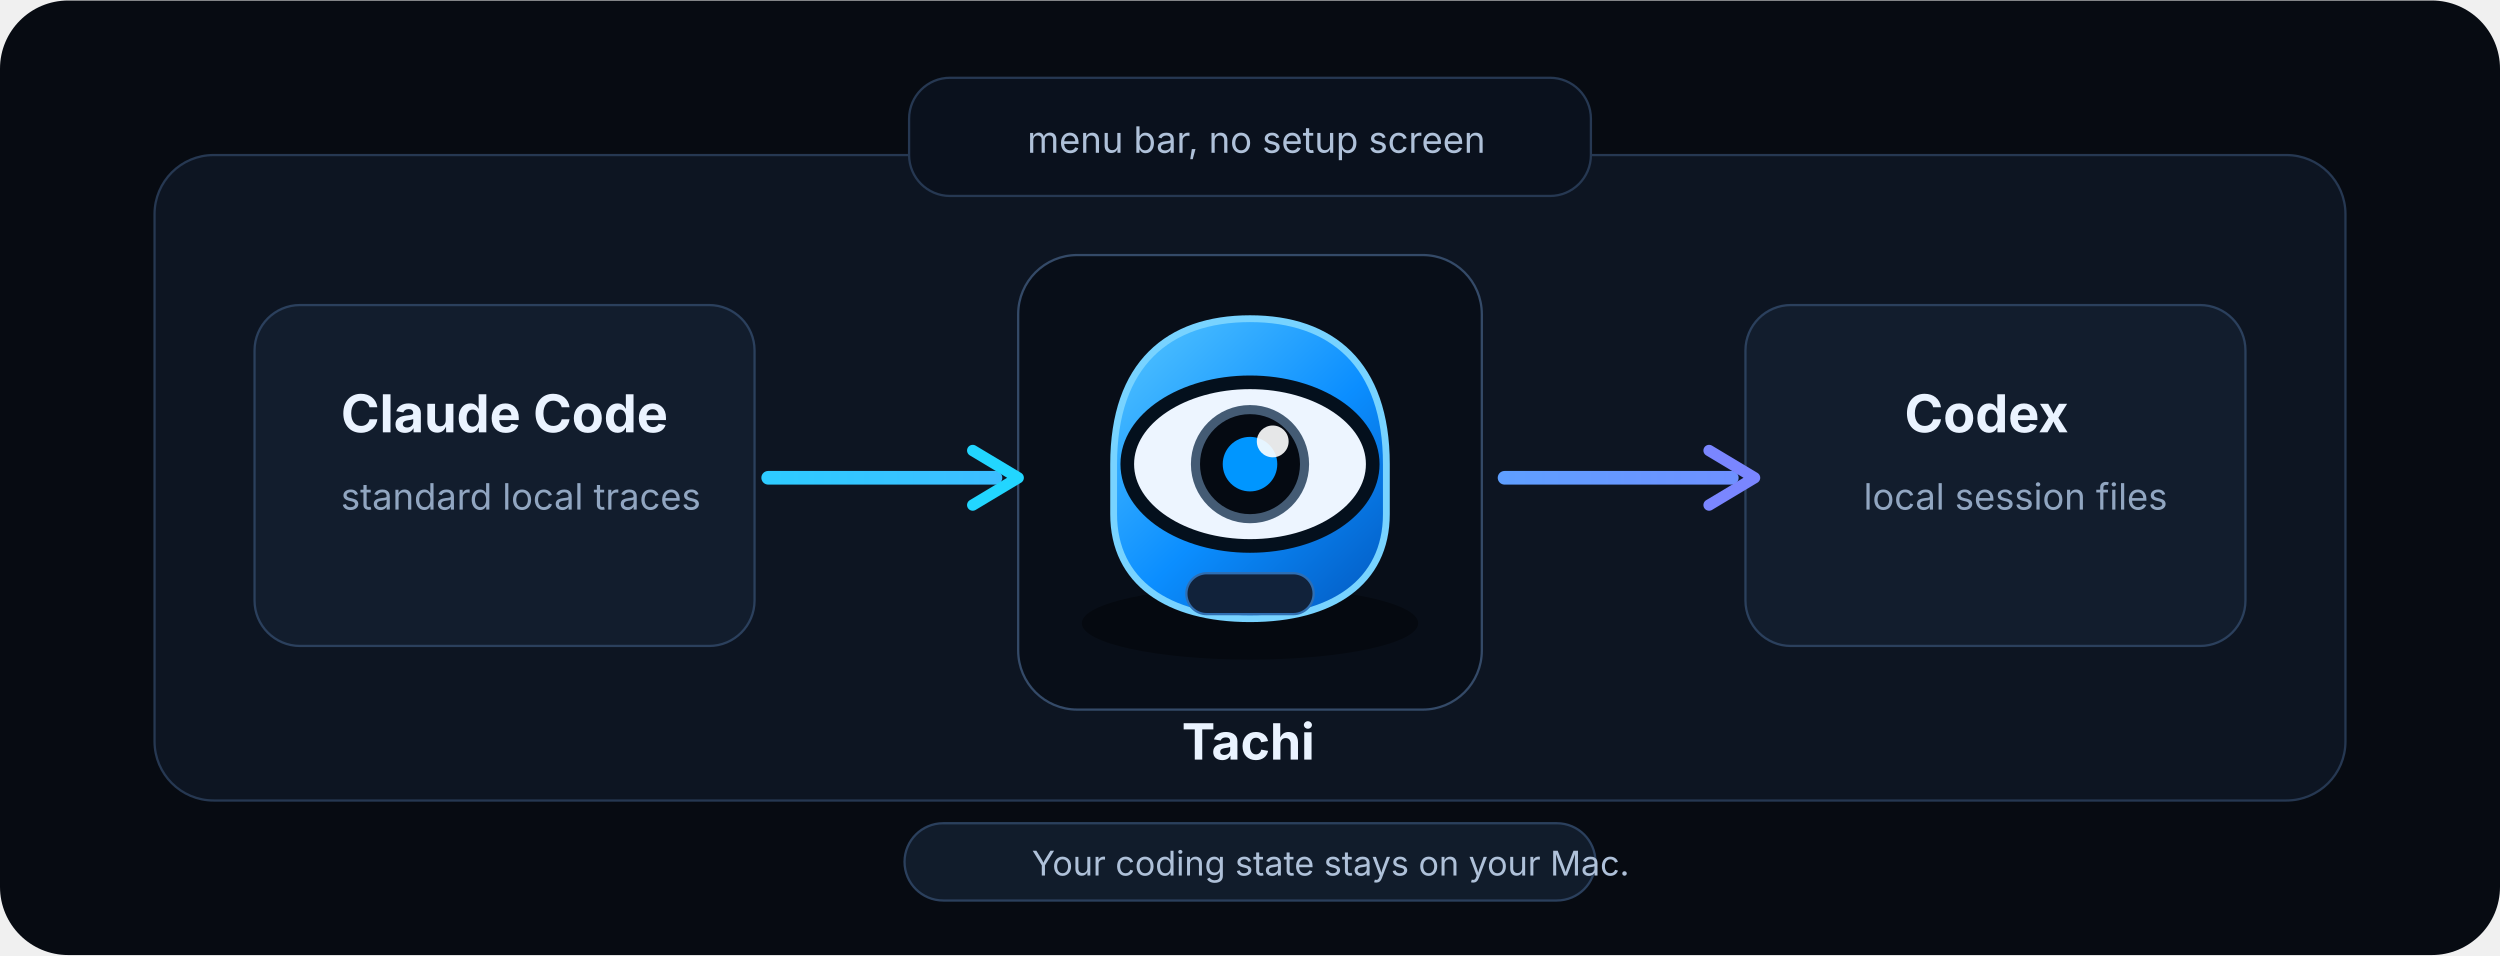
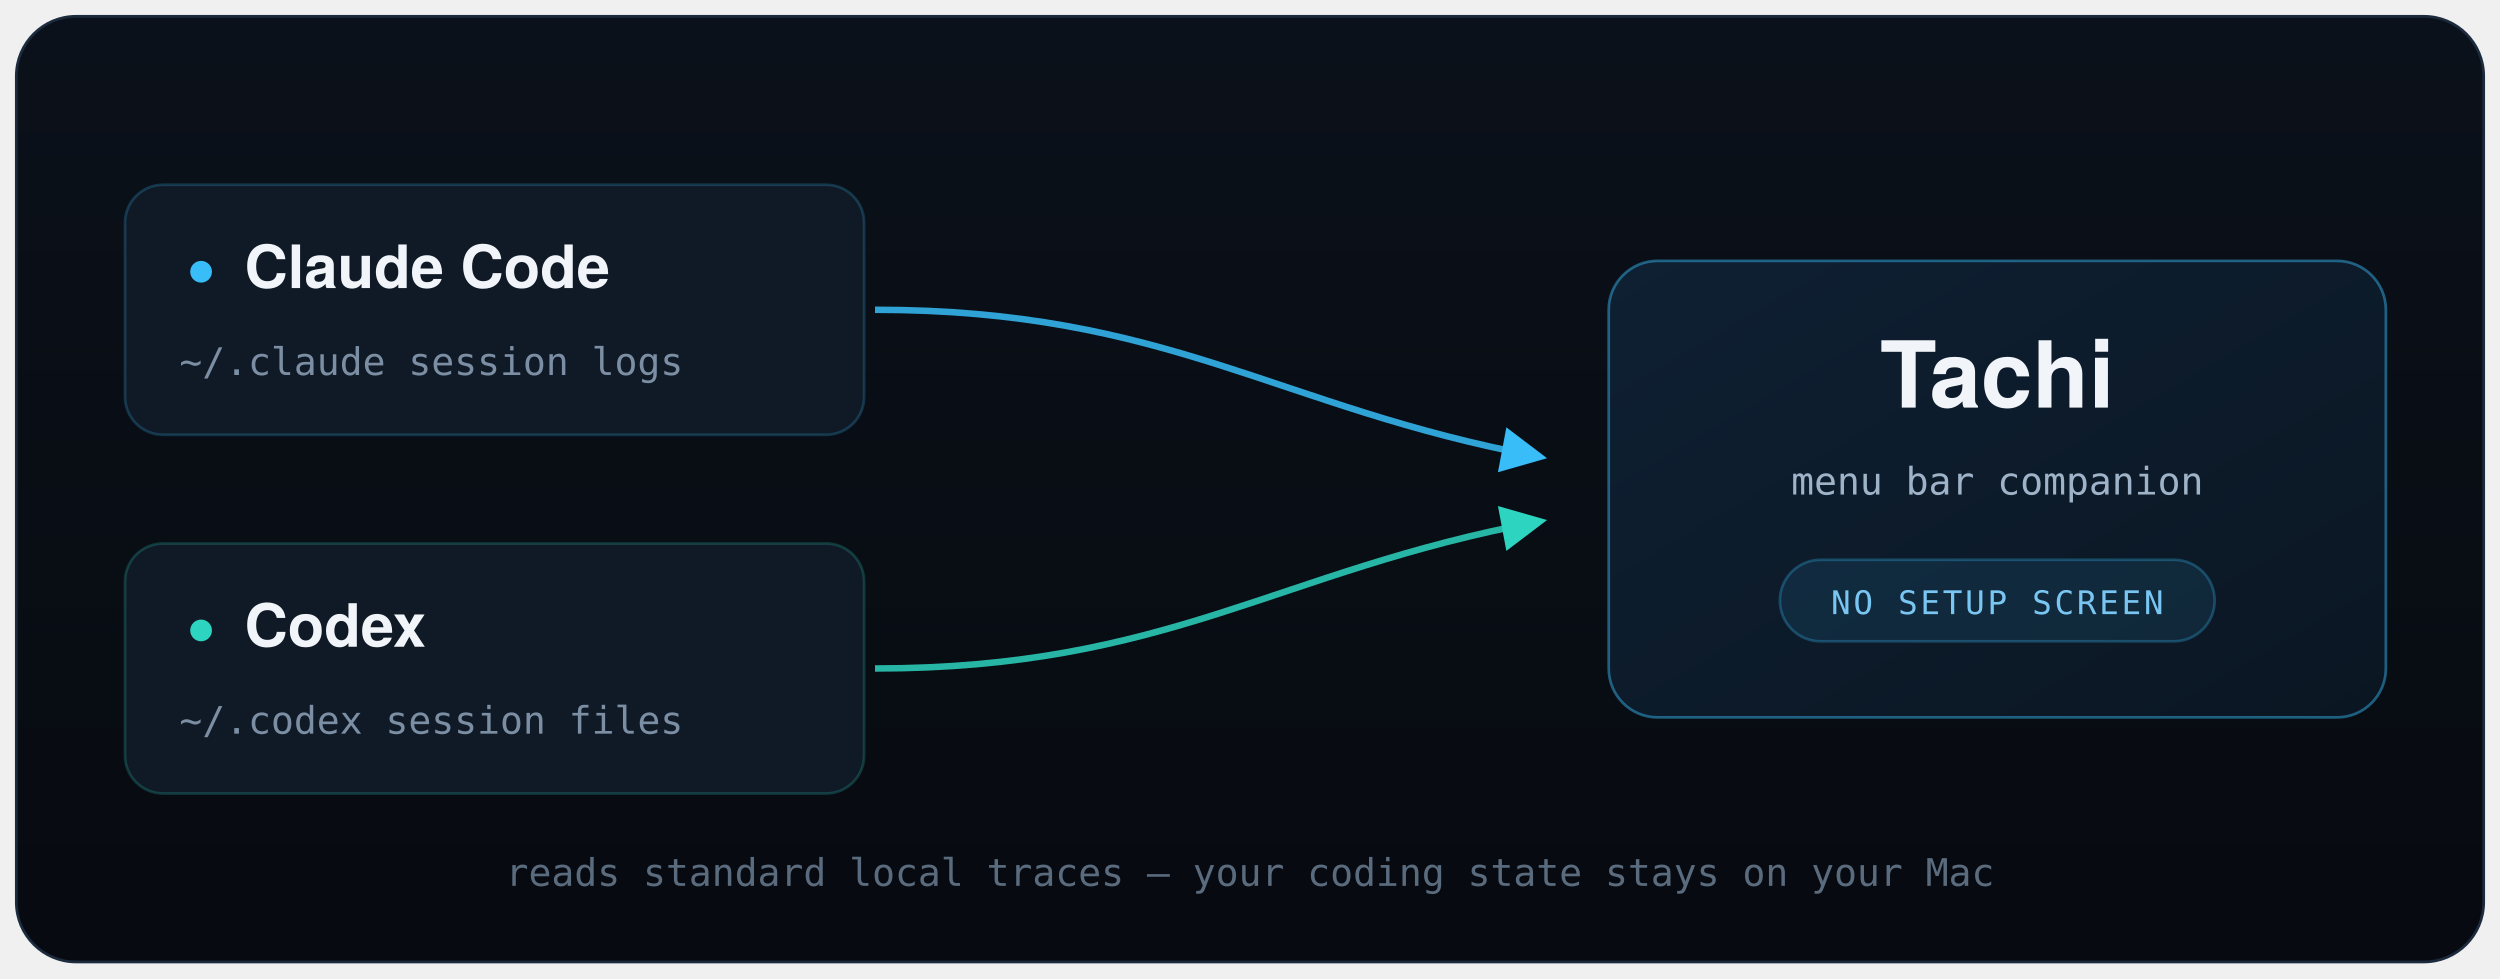
- <svg xmlns="http://www.w3.org/2000/svg" width="900" height="344" viewBox="0 0 1100 420" fill="none" role="img" aria-labelledby="title desc">
+ <svg xmlns="http://www.w3.org/2000/svg" width="920" height="360" viewBox="0 0 920 360" fill="none" role="img" aria-labelledby="title desc">
  <defs>
-     <linearGradient id="line" x1="260" y1="210" x2="842" y2="210" gradientUnits="userSpaceOnUse">
-       <stop stop-color="#22D6FF" />
-       <stop offset="1" stop-color="#7A86FF" />
+     <linearGradient id="bg" x1="0" y1="0" x2="0" y2="1">
+       <stop offset="0" stop-color="#0b111a" />
+       <stop offset="1" stop-color="#070a10" />
    </linearGradient>
-     <linearGradient id="blue" x1="476" y1="132" x2="624" y2="286" gradientUnits="userSpaceOnUse">
-       <stop stop-color="#63D0FF" />
-       <stop offset="0.52" stop-color="#0B8EFF" />
-       <stop offset="1" stop-color="#004AAE" />
+     <linearGradient id="tachiFill" x1="0" y1="0" x2="1" y2="1">
+       <stop offset="0" stop-color="#0e2033" />
+       <stop offset="1" stop-color="#0b1622" />
    </linearGradient>
+     <marker id="arrowCyan" viewBox="0 0 10 10" refX="8" refY="5" markerWidth="7" markerHeight="7" orient="auto-start-reverse">
+       <path d="M0,0 L10,5 L0,10 z" fill="#38bdf8" />
+     </marker>
+     <marker id="arrowTeal" viewBox="0 0 10 10" refX="8" refY="5" markerWidth="7" markerHeight="7" orient="auto-start-reverse">
+       <path d="M0,0 L10,5 L0,10 z" fill="#2dd4bf" />
+     </marker>
  </defs>
-   <rect width="1100" height="420" rx="30" fill="#070B12" />
-   <rect x="68" y="68" width="964" height="284" rx="26" fill="#0D1522" stroke="#263852" />
-   <rect x="112" y="134" width="220" height="150" rx="20" fill="#121D2D" stroke="#2B405D" />
-   <text x="150" y="190" fill="#EAF3FF" font-family="Inter, ui-sans-serif, system-ui, -apple-system, BlinkMacSystemFont, Segoe UI, sans-serif" font-size="23" font-weight="700">Claude Code</text>
-   <text x="150" y="224" fill="#91A6C1" font-family="Inter, ui-sans-serif, system-ui, -apple-system, BlinkMacSystemFont, Segoe UI, sans-serif" font-size="16">standard local traces</text>
-   <rect x="768" y="134" width="220" height="150" rx="20" fill="#121D2D" stroke="#2B405D" />
-   <text x="838" y="190" fill="#EAF3FF" font-family="Inter, ui-sans-serif, system-ui, -apple-system, BlinkMacSystemFont, Segoe UI, sans-serif" font-size="23" font-weight="700">Codex</text>
-   <text x="820" y="224" fill="#91A6C1" font-family="Inter, ui-sans-serif, system-ui, -apple-system, BlinkMacSystemFont, Segoe UI, sans-serif" font-size="16">local session files</text>
-   <rect x="448" y="112" width="204" height="200" rx="26" fill="#080E18" stroke="#344A68" />
-   <ellipse cx="550" cy="274" rx="74" ry="16" fill="#000000" opacity="0.35" />
-   <path d="M490 204 C490 160 514 140 550 140 C586 140 610 160 610 204 L610 226 C610 256 586 272 550 272 C514 272 490 256 490 226 Z" fill="url(#blue)" stroke="#78D3FF" stroke-width="3" />
-   <ellipse cx="550" cy="204" rx="54" ry="36" fill="#EDF5FF" stroke="#04101D" stroke-width="6" />
-   <circle cx="550" cy="204" r="24" fill="#050A12" stroke="#445B74" stroke-width="4" />
-   <circle cx="550" cy="204" r="12" fill="#0096FF" />
-   <circle cx="560" cy="194" r="7" fill="#FFFFFF" opacity="0.9" />
-   <rect x="522" y="252" width="56" height="18" rx="9" fill="#11223A" stroke="#2F6EB2" />
-   <text x="520" y="334" fill="#EAF3FF" font-family="Inter, ui-sans-serif, system-ui, -apple-system, BlinkMacSystemFont, Segoe UI, sans-serif" font-size="22" font-weight="700">Tachi</text>
-   <path d="M338 210 H438" stroke="url(#line)" stroke-width="6" stroke-linecap="round" />
-   <path d="M662 210 H762" stroke="url(#line)" stroke-width="6" stroke-linecap="round" />
-   <path d="M428 198 L448 210 L428 222" stroke="#22D6FF" stroke-width="5" stroke-linecap="round" stroke-linejoin="round" />
-   <path d="M752 198 L772 210 L752 222" stroke="#7A86FF" stroke-width="5" stroke-linecap="round" stroke-linejoin="round" />
-   <rect x="400" y="34" width="300" height="52" rx="18" fill="#0A111D" stroke="#263852" />
-   <text x="452" y="67" fill="#AFC1D9" font-family="Inter, ui-sans-serif, system-ui, -apple-system, BlinkMacSystemFont, Segoe UI, sans-serif" font-size="16">menu bar, no setup screen</text>
-   <rect x="398" y="362" width="304" height="34" rx="17" fill="#111C2B" stroke="#2B405D" />
-   <text x="454" y="385" fill="#AFC1D9" font-family="Inter, ui-sans-serif, system-ui, -apple-system, BlinkMacSystemFont, Segoe UI, sans-serif" font-size="15">Your coding state stays on your Mac.</text>
+   <rect x="6" y="6" width="908" height="348" rx="22" fill="url(#bg)" stroke="#1b2b3d" stroke-width="1" />
+   <g>
+     <rect x="46" y="68" width="272" height="92" rx="14" fill="#101a26" stroke="#38bdf8" stroke-opacity="0.22" />
+     <circle cx="74" cy="100" r="4" fill="#38bdf8" />
+     <text x="90" y="106" font-family="'Space Grotesk','Helvetica Neue',sans-serif" font-size="22" font-weight="700" fill="#f1f5f9">Claude Code</text>
+     <text x="66" y="138" font-family="'JetBrains Mono',ui-monospace,monospace" font-size="14" fill="#7b8ea3">~/.claude session logs</text>
+   </g>
+   <g>
+     <rect x="46" y="200" width="272" height="92" rx="14" fill="#101a26" stroke="#2dd4bf" stroke-opacity="0.22" />
+     <circle cx="74" cy="232" r="4" fill="#2dd4bf" />
+     <text x="90" y="238" font-family="'Space Grotesk','Helvetica Neue',sans-serif" font-size="22" font-weight="700" fill="#f1f5f9">Codex</text>
+     <text x="66" y="270" font-family="'JetBrains Mono',ui-monospace,monospace" font-size="14" fill="#7b8ea3">~/.codex session files</text>
+   </g>
+   <path d="M322 114 C 430 114, 470 150, 566 168" fill="none" stroke="#38bdf8" stroke-width="2.4" stroke-opacity="0.85" marker-end="url(#arrowCyan)" />
+   <path d="M322 246 C 430 246, 470 210, 566 192" fill="none" stroke="#2dd4bf" stroke-width="2.4" stroke-opacity="0.85" marker-end="url(#arrowTeal)" />
+   <g>
+     <rect x="592" y="96" width="286" height="168" rx="18" fill="url(#tachiFill)" stroke="#38bdf8" stroke-opacity="0.45" />
+     <text x="735" y="150" text-anchor="middle" font-family="'Space Grotesk','Helvetica Neue',sans-serif" font-size="34" font-weight="700" fill="#f1f5f9">Tachi</text>
+     <text x="735" y="182" text-anchor="middle" font-family="'JetBrains Mono',ui-monospace,monospace" font-size="14" fill="#9fb3c8">menu bar companion</text>
+     <rect x="655" y="206" width="160" height="30" rx="15" fill="#38bdf8" fill-opacity="0.10" stroke="#38bdf8" stroke-opacity="0.28" />
+     <text x="735" y="226" text-anchor="middle" font-family="'JetBrains Mono',ui-monospace,monospace" font-size="12" fill="#7ac6f2" letter-spacing="1">NO SETUP SCREEN</text>
+   </g>
+   <text x="460" y="326" text-anchor="middle" font-family="'JetBrains Mono',ui-monospace,monospace" font-size="14" fill="#5a6b7e">reads standard local traces — your coding state stays on your Mac</text>
</svg>
